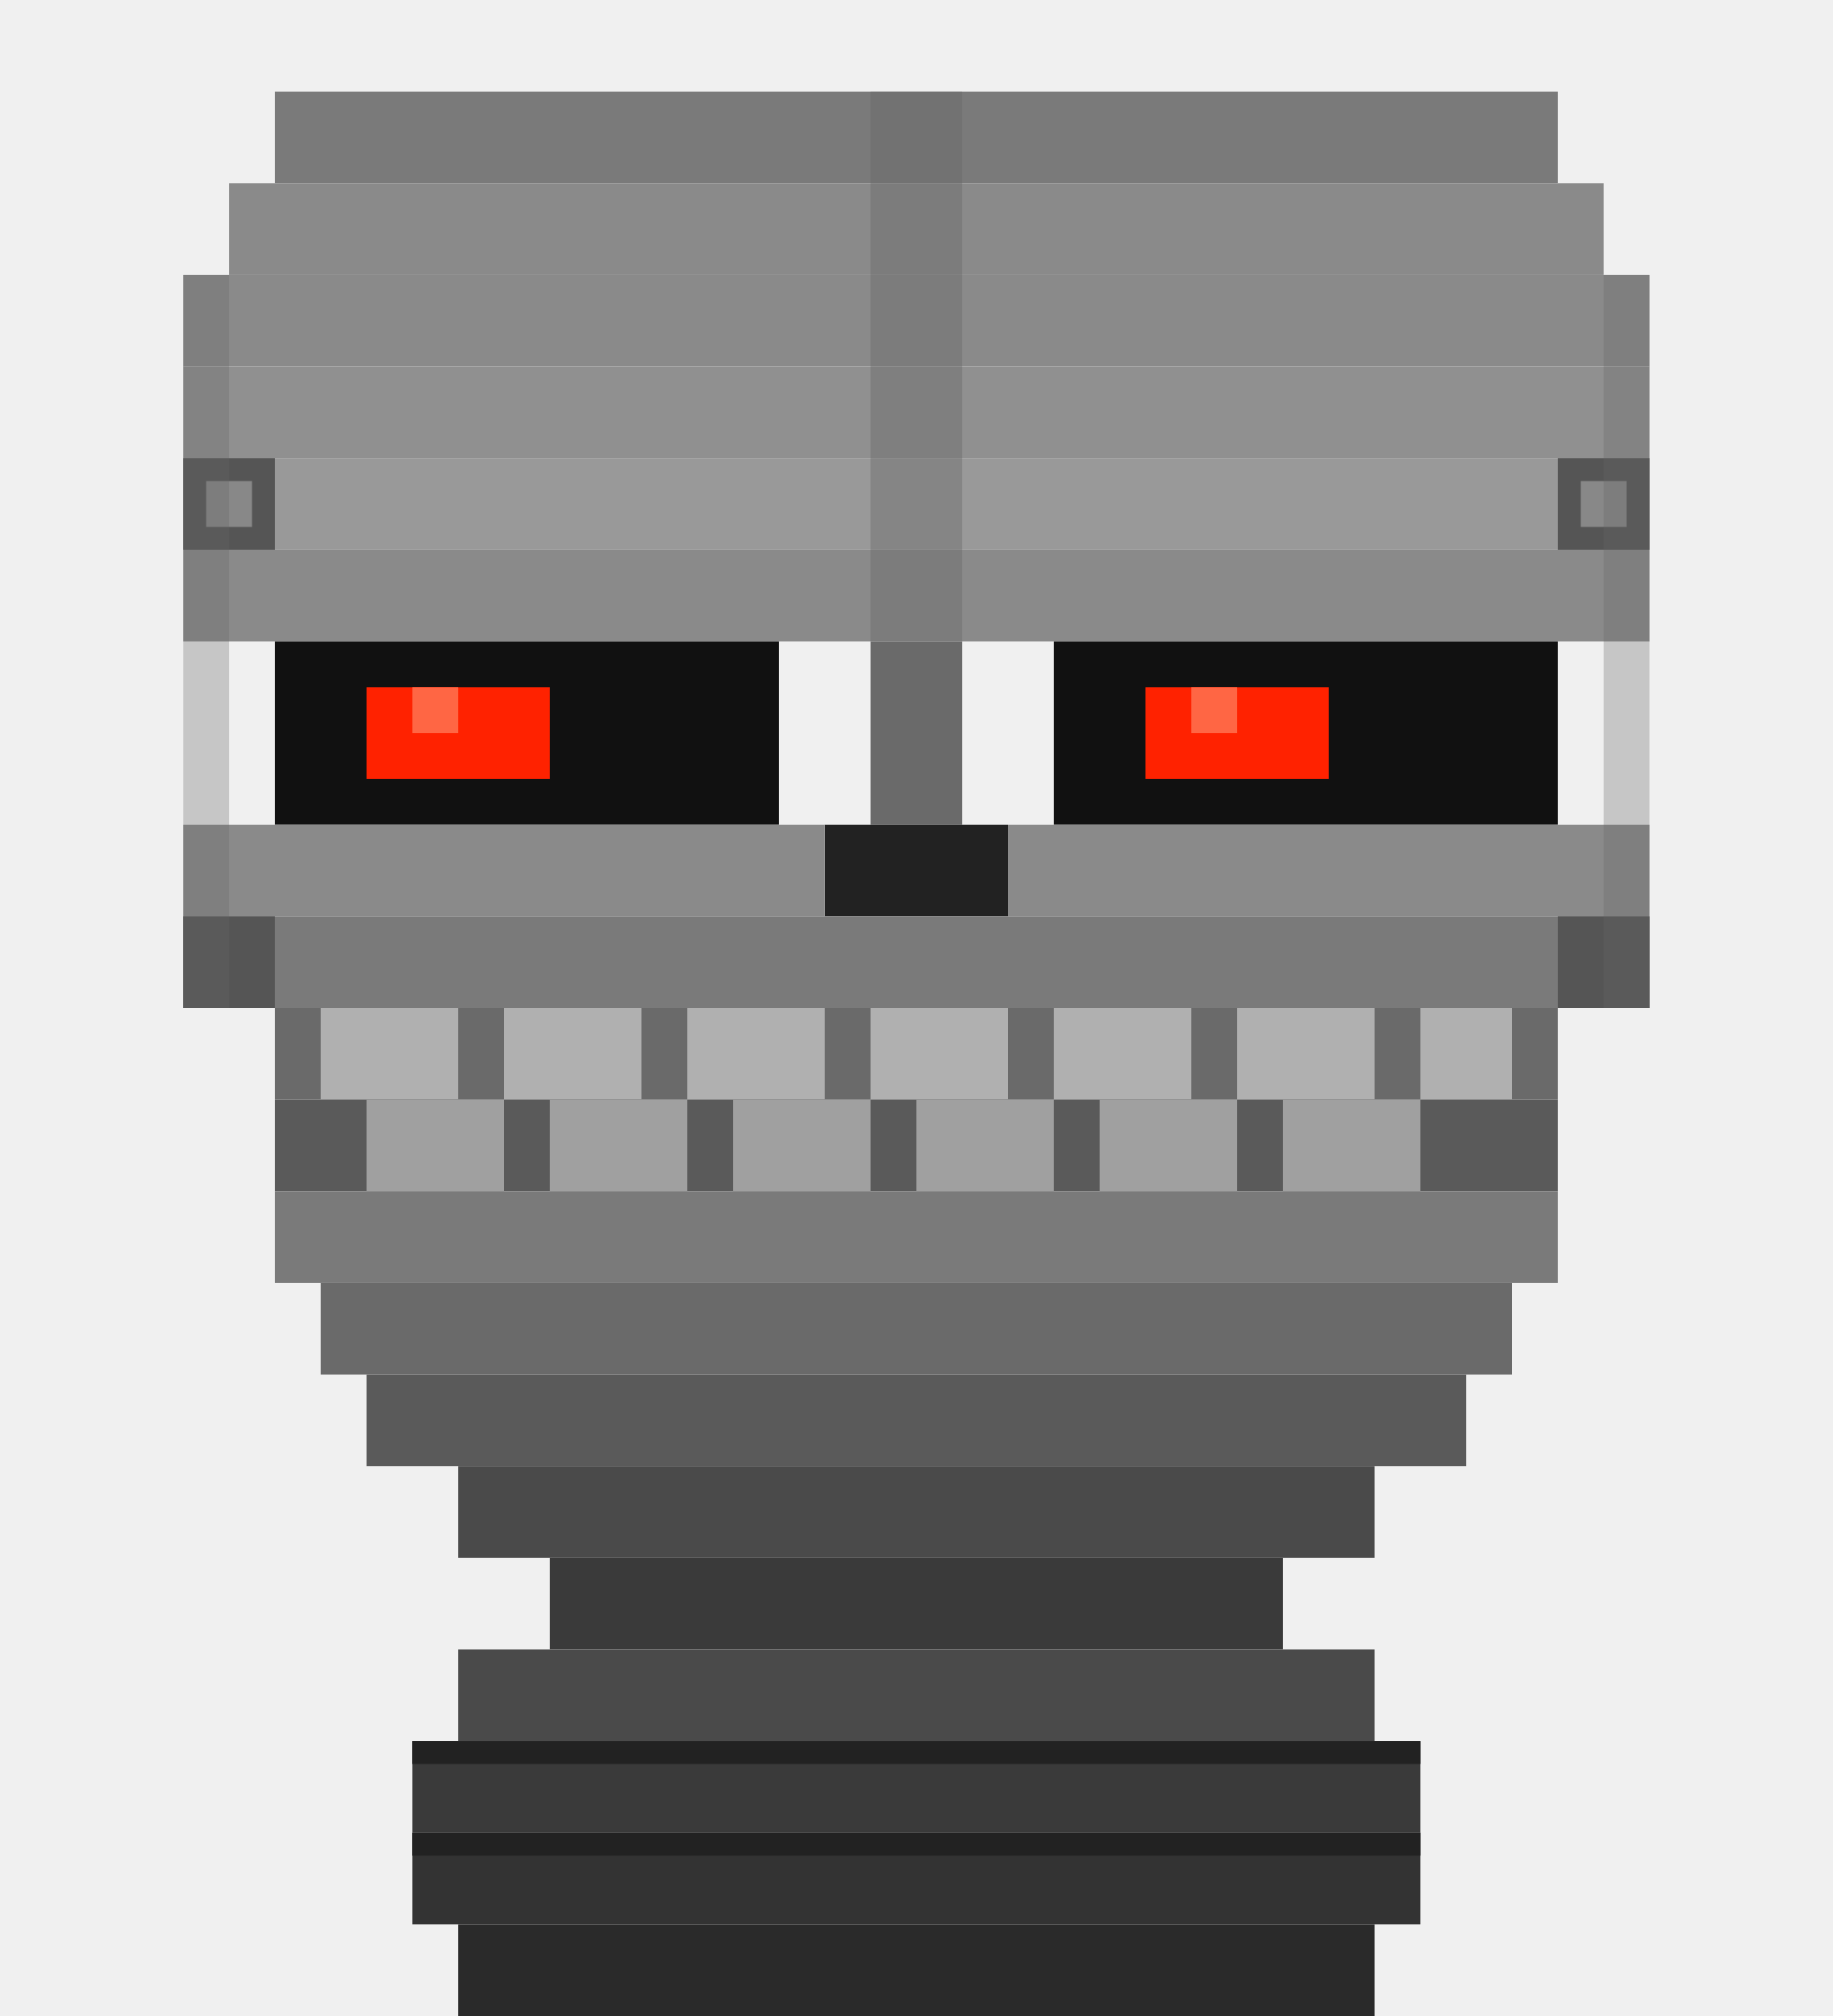
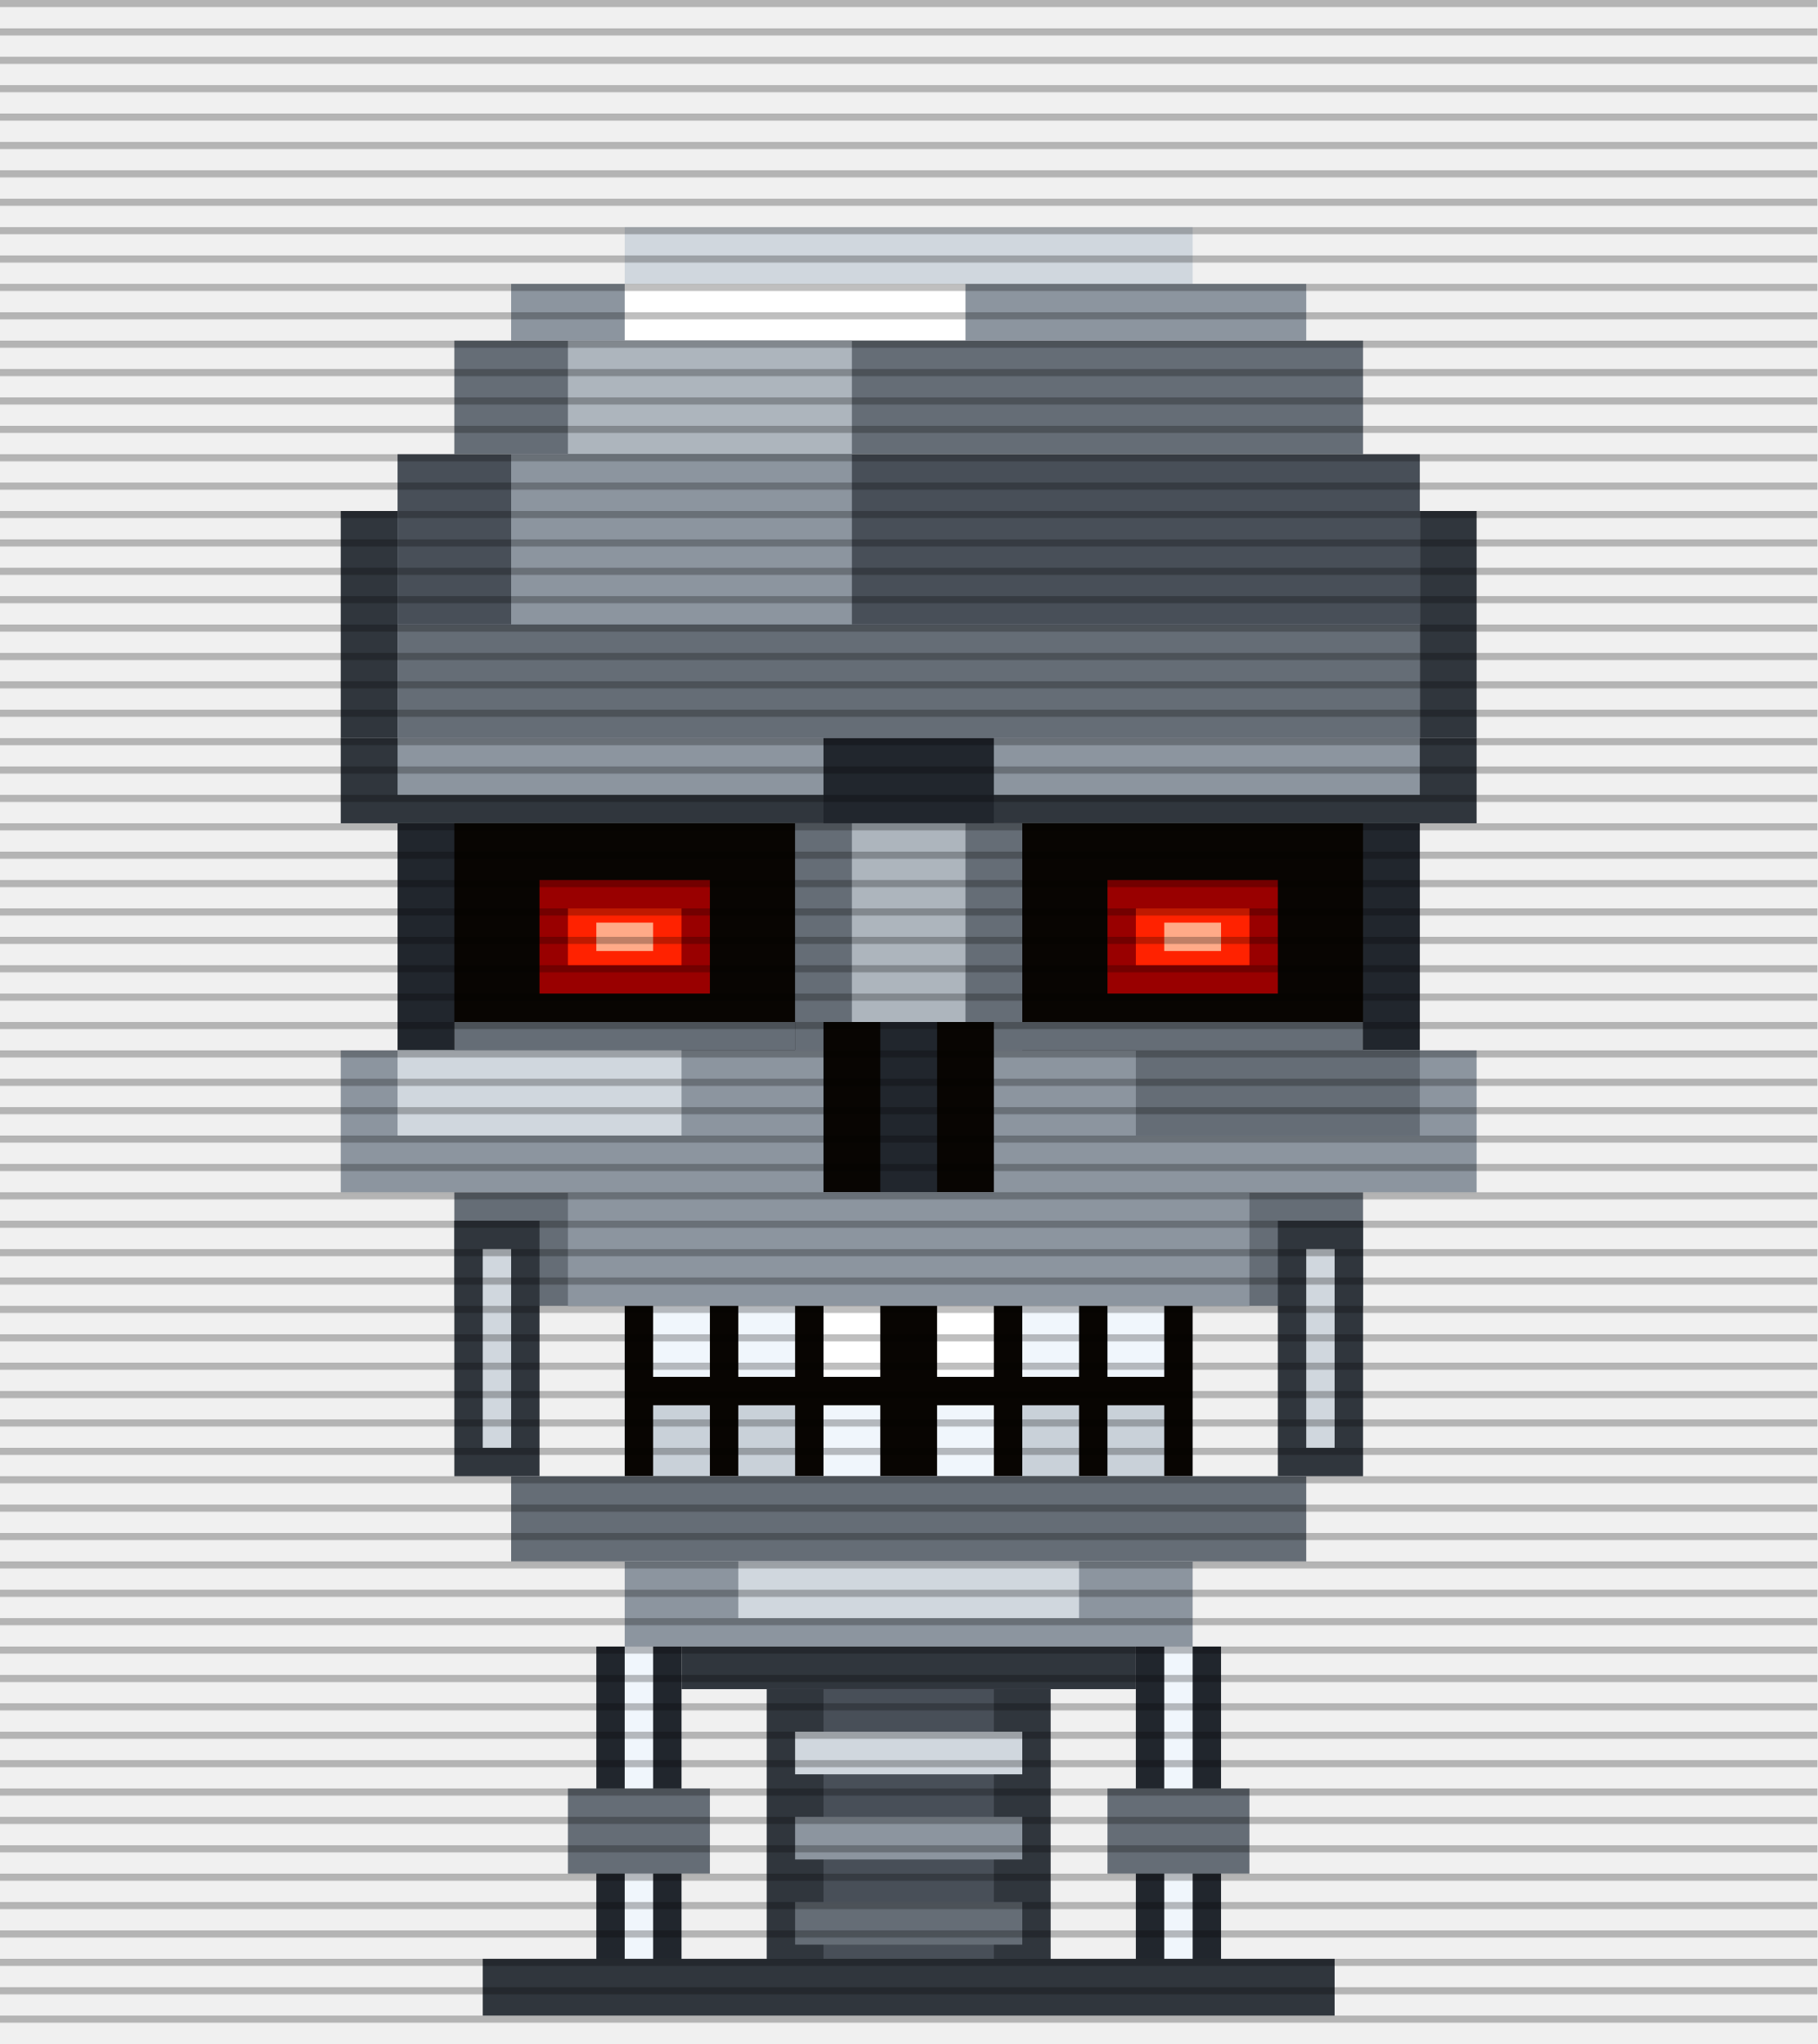
- <svg xmlns="http://www.w3.org/2000/svg" viewBox="0 0 160 176" width="160" height="176">
-   <rect x="24" y="8" width="112" height="8" fill="#7a7a7a" />
-   <rect x="20" y="16" width="120" height="8" fill="#8a8a8a" />
-   <rect x="16" y="24" width="128" height="8" fill="#8a8a8a" />
-   <rect x="16" y="32" width="128" height="8" fill="#909090" />
-   <rect x="16" y="40" width="128" height="8" fill="#999" />
-   <rect x="16" y="48" width="128" height="8" fill="#8a8a8a" />
-   <rect x="24" y="56" width="44" height="16" fill="#111" />
-   <rect x="92" y="56" width="44" height="16" fill="#111" />
-   <rect x="32" y="60" width="16" height="8" fill="#ff2200" />
-   <rect x="100" y="60" width="16" height="8" fill="#ff2200" />
-   <rect x="36" y="60" width="4" height="4" fill="#ff6644" />
-   <rect x="104" y="60" width="4" height="4" fill="#ff6644" />
-   <rect x="76" y="56" width="8" height="16" fill="#6a6a6a" />
-   <rect x="72" y="72" width="16" height="8" fill="#222" />
-   <rect x="16" y="72" width="56" height="8" fill="#8a8a8a" />
-   <rect x="88" y="72" width="56" height="8" fill="#8a8a8a" />
-   <rect x="16" y="80" width="128" height="8" fill="#7a7a7a" />
-   <rect x="24" y="88" width="112" height="8" fill="#6a6a6a" />
-   <rect x="28" y="88" width="12" height="8" fill="#b0b0b0" />
-   <rect x="44" y="88" width="12" height="8" fill="#b0b0b0" />
-   <rect x="60" y="88" width="12" height="8" fill="#b0b0b0" />
-   <rect x="76" y="88" width="12" height="8" fill="#b0b0b0" />
-   <rect x="92" y="88" width="12" height="8" fill="#b0b0b0" />
-   <rect x="108" y="88" width="12" height="8" fill="#b0b0b0" />
-   <rect x="124" y="88" width="8" height="8" fill="#b0b0b0" />
-   <rect x="24" y="96" width="112" height="8" fill="#5a5a5a" />
-   <rect x="32" y="96" width="12" height="8" fill="#a0a0a0" />
-   <rect x="48" y="96" width="12" height="8" fill="#a0a0a0" />
-   <rect x="64" y="96" width="12" height="8" fill="#a0a0a0" />
-   <rect x="80" y="96" width="12" height="8" fill="#a0a0a0" />
-   <rect x="96" y="96" width="12" height="8" fill="#a0a0a0" />
-   <rect x="112" y="96" width="12" height="8" fill="#a0a0a0" />
-   <rect x="24" y="104" width="112" height="8" fill="#7a7a7a" />
-   <rect x="28" y="112" width="104" height="8" fill="#6a6a6a" />
-   <rect x="32" y="120" width="96" height="8" fill="#5a5a5a" />
-   <rect x="40" y="128" width="80" height="8" fill="#4a4a4a" />
-   <rect x="48" y="136" width="64" height="8" fill="#3a3a3a" />
-   <rect x="40" y="144" width="80" height="8" fill="#4a4a4a" />
-   <rect x="36" y="152" width="88" height="8" fill="#3a3a3a" />
-   <rect x="36" y="160" width="88" height="8" fill="#333" />
-   <rect x="40" y="168" width="80" height="8" fill="#2a2a2a" />
-   <rect x="36" y="152" width="88" height="2" fill="#222" />
-   <rect x="36" y="160" width="88" height="2" fill="#222" />
-   <rect x="76" y="8" width="8" height="48" fill="#666" opacity="0.4" />
-   <rect x="16" y="40" width="8" height="8" fill="#555" />
-   <rect x="136" y="40" width="8" height="8" fill="#555" />
-   <rect x="18" y="42" width="4" height="4" fill="#888" />
-   <rect x="138" y="42" width="4" height="4" fill="#888" />
-   <rect x="16" y="80" width="8" height="8" fill="#555" />
-   <rect x="136" y="80" width="8" height="8" fill="#555" />
-   <rect x="16" y="24" width="4" height="64" fill="#666" opacity="0.3" />
-   <rect x="140" y="24" width="4" height="64" fill="#666" opacity="0.3" />
+ <svg xmlns="http://www.w3.org/2000/svg" viewBox="0 0 128 144" width="128" height="144">
+   <defs>
+     <pattern id="scan" width="2" height="2" patternUnits="userSpaceOnUse">
+       <line x1="0" y1="0" x2="128" y2="0" stroke="#000000" stroke-width="1" opacity="0.25" />
+     </pattern>
+   </defs>
+   <g transform="translate(0, 4)">
+     <rect x="44" y="12" width="40" height="4" fill="#d0d7de" />
+     <rect x="36" y="16" width="56" height="4" fill="#8c959f" />
+     <rect x="44" y="16" width="24" height="4" fill="#ffffff" />
+     <rect x="32" y="20" width="64" height="8" fill="#656d76" />
+     <rect x="40" y="20" width="20" height="8" fill="#adb5bd" />
+     <rect x="28" y="28" width="72" height="12" fill="#484f58" />
+     <rect x="36" y="28" width="24" height="12" fill="#8c959f" />
+     <rect x="24" y="32" width="4" height="16" fill="#30363d" />
+     <rect x="100" y="32" width="4" height="16" fill="#30363d" />
+     <rect x="28" y="40" width="72" height="8" fill="#656d76" />
+     <rect x="24" y="48" width="80" height="6" fill="#30363d" />
+     <rect x="28" y="48" width="72" height="4" fill="#8c959f" />
+     <rect x="58" y="48" width="12" height="8" fill="#21262d" />
+     <rect x="28" y="54" width="72" height="16" fill="#21262d" />
+     <rect x="32" y="54" width="24" height="16" fill="#080502" />
+     <rect x="72" y="54" width="24" height="16" fill="#080502" />
+     <rect x="32" y="68" width="24" height="2" fill="#656d76" />
+     <rect x="72" y="68" width="24" height="2" fill="#656d76" />
+     <rect x="56" y="54" width="16" height="16" fill="#656d76" />
+     <rect x="60" y="54" width="8" height="14" fill="#adb5bd" />
+     <rect x="38" y="58" width="12" height="8" fill="#990000" />
+     <rect x="40" y="60" width="8" height="4" fill="#ff2200" />
+     <rect x="42" y="61" width="4" height="2" fill="#ffaa88" />
+     <rect x="78" y="58" width="12" height="8" fill="#990000" />
+     <rect x="80" y="60" width="8" height="4" fill="#ff2200" />
+     <rect x="82" y="61" width="4" height="2" fill="#ffaa88" />
+     <rect x="24" y="70" width="80" height="10" fill="#8c959f" />
+     <rect x="28" y="70" width="20" height="6" fill="#d0d7de" />
+     <rect x="80" y="70" width="20" height="6" fill="#656d76" />
+     <rect x="58" y="68" width="12" height="12" fill="#080502" />
+     <rect x="62" y="68" width="4" height="12" fill="#21262d" />
+     <rect x="32" y="80" width="64" height="8" fill="#656d76" />
+     <rect x="40" y="80" width="48" height="8" fill="#8c959f" />
+     <rect x="32" y="82" width="6" height="18" fill="#30363d" />
+     <rect x="34" y="84" width="2" height="14" fill="#d0d7de" />
+     <rect x="90" y="82" width="6" height="18" fill="#30363d" />
+     <rect x="92" y="84" width="2" height="14" fill="#d0d7de" />
+     <rect x="44" y="88" width="40" height="12" fill="#080502" />
+     <rect x="46" y="88" width="4" height="5" fill="#f0f6fc" />
+     <rect x="52" y="88" width="4" height="5" fill="#f0f6fc" />
+     <rect x="58" y="88" width="4" height="5" fill="#ffffff" />
+     <rect x="66" y="88" width="4" height="5" fill="#ffffff" />
+     <rect x="72" y="88" width="4" height="5" fill="#f0f6fc" />
+     <rect x="78" y="88" width="4" height="5" fill="#f0f6fc" />
+     <rect x="46" y="95" width="4" height="5" fill="#c9d1d9" />
+     <rect x="52" y="95" width="4" height="5" fill="#c9d1d9" />
+     <rect x="58" y="95" width="4" height="5" fill="#f0f6fc" />
+     <rect x="66" y="95" width="4" height="5" fill="#f0f6fc" />
+     <rect x="72" y="95" width="4" height="5" fill="#c9d1d9" />
+     <rect x="78" y="95" width="4" height="5" fill="#c9d1d9" />
+     <rect x="36" y="100" width="56" height="6" fill="#656d76" />
+     <rect x="44" y="106" width="40" height="6" fill="#8c959f" />
+     <rect x="52" y="106" width="24" height="4" fill="#d0d7de" />
+     <rect x="48" y="112" width="32" height="3" fill="#30363d" />
+     <rect x="54" y="115" width="20" height="21" fill="#30363d" />
+     <rect x="58" y="115" width="12" height="21" fill="#484f58" />
+     <rect x="56" y="118" width="16" height="3" fill="#d0d7de" />
+     <rect x="56" y="124" width="16" height="3" fill="#8c959f" />
+     <rect x="56" y="130" width="16" height="3" fill="#656d76" />
+     <rect x="42" y="112" width="6" height="24" fill="#21262d" />
+     <rect x="44" y="112" width="2" height="24" fill="#f0f6fc" />
+     <rect x="40" y="122" width="10" height="6" fill="#656d76" />
+     <rect x="80" y="112" width="6" height="24" fill="#21262d" />
+     <rect x="82" y="112" width="2" height="24" fill="#f0f6fc" />
+     <rect x="78" y="122" width="10" height="6" fill="#656d76" />
+     <rect x="34" y="134" width="60" height="4" fill="#30363d" />
+   </g>
+   <rect width="128" height="144" fill="url(#scan)" pointer-events="none" />
</svg>
